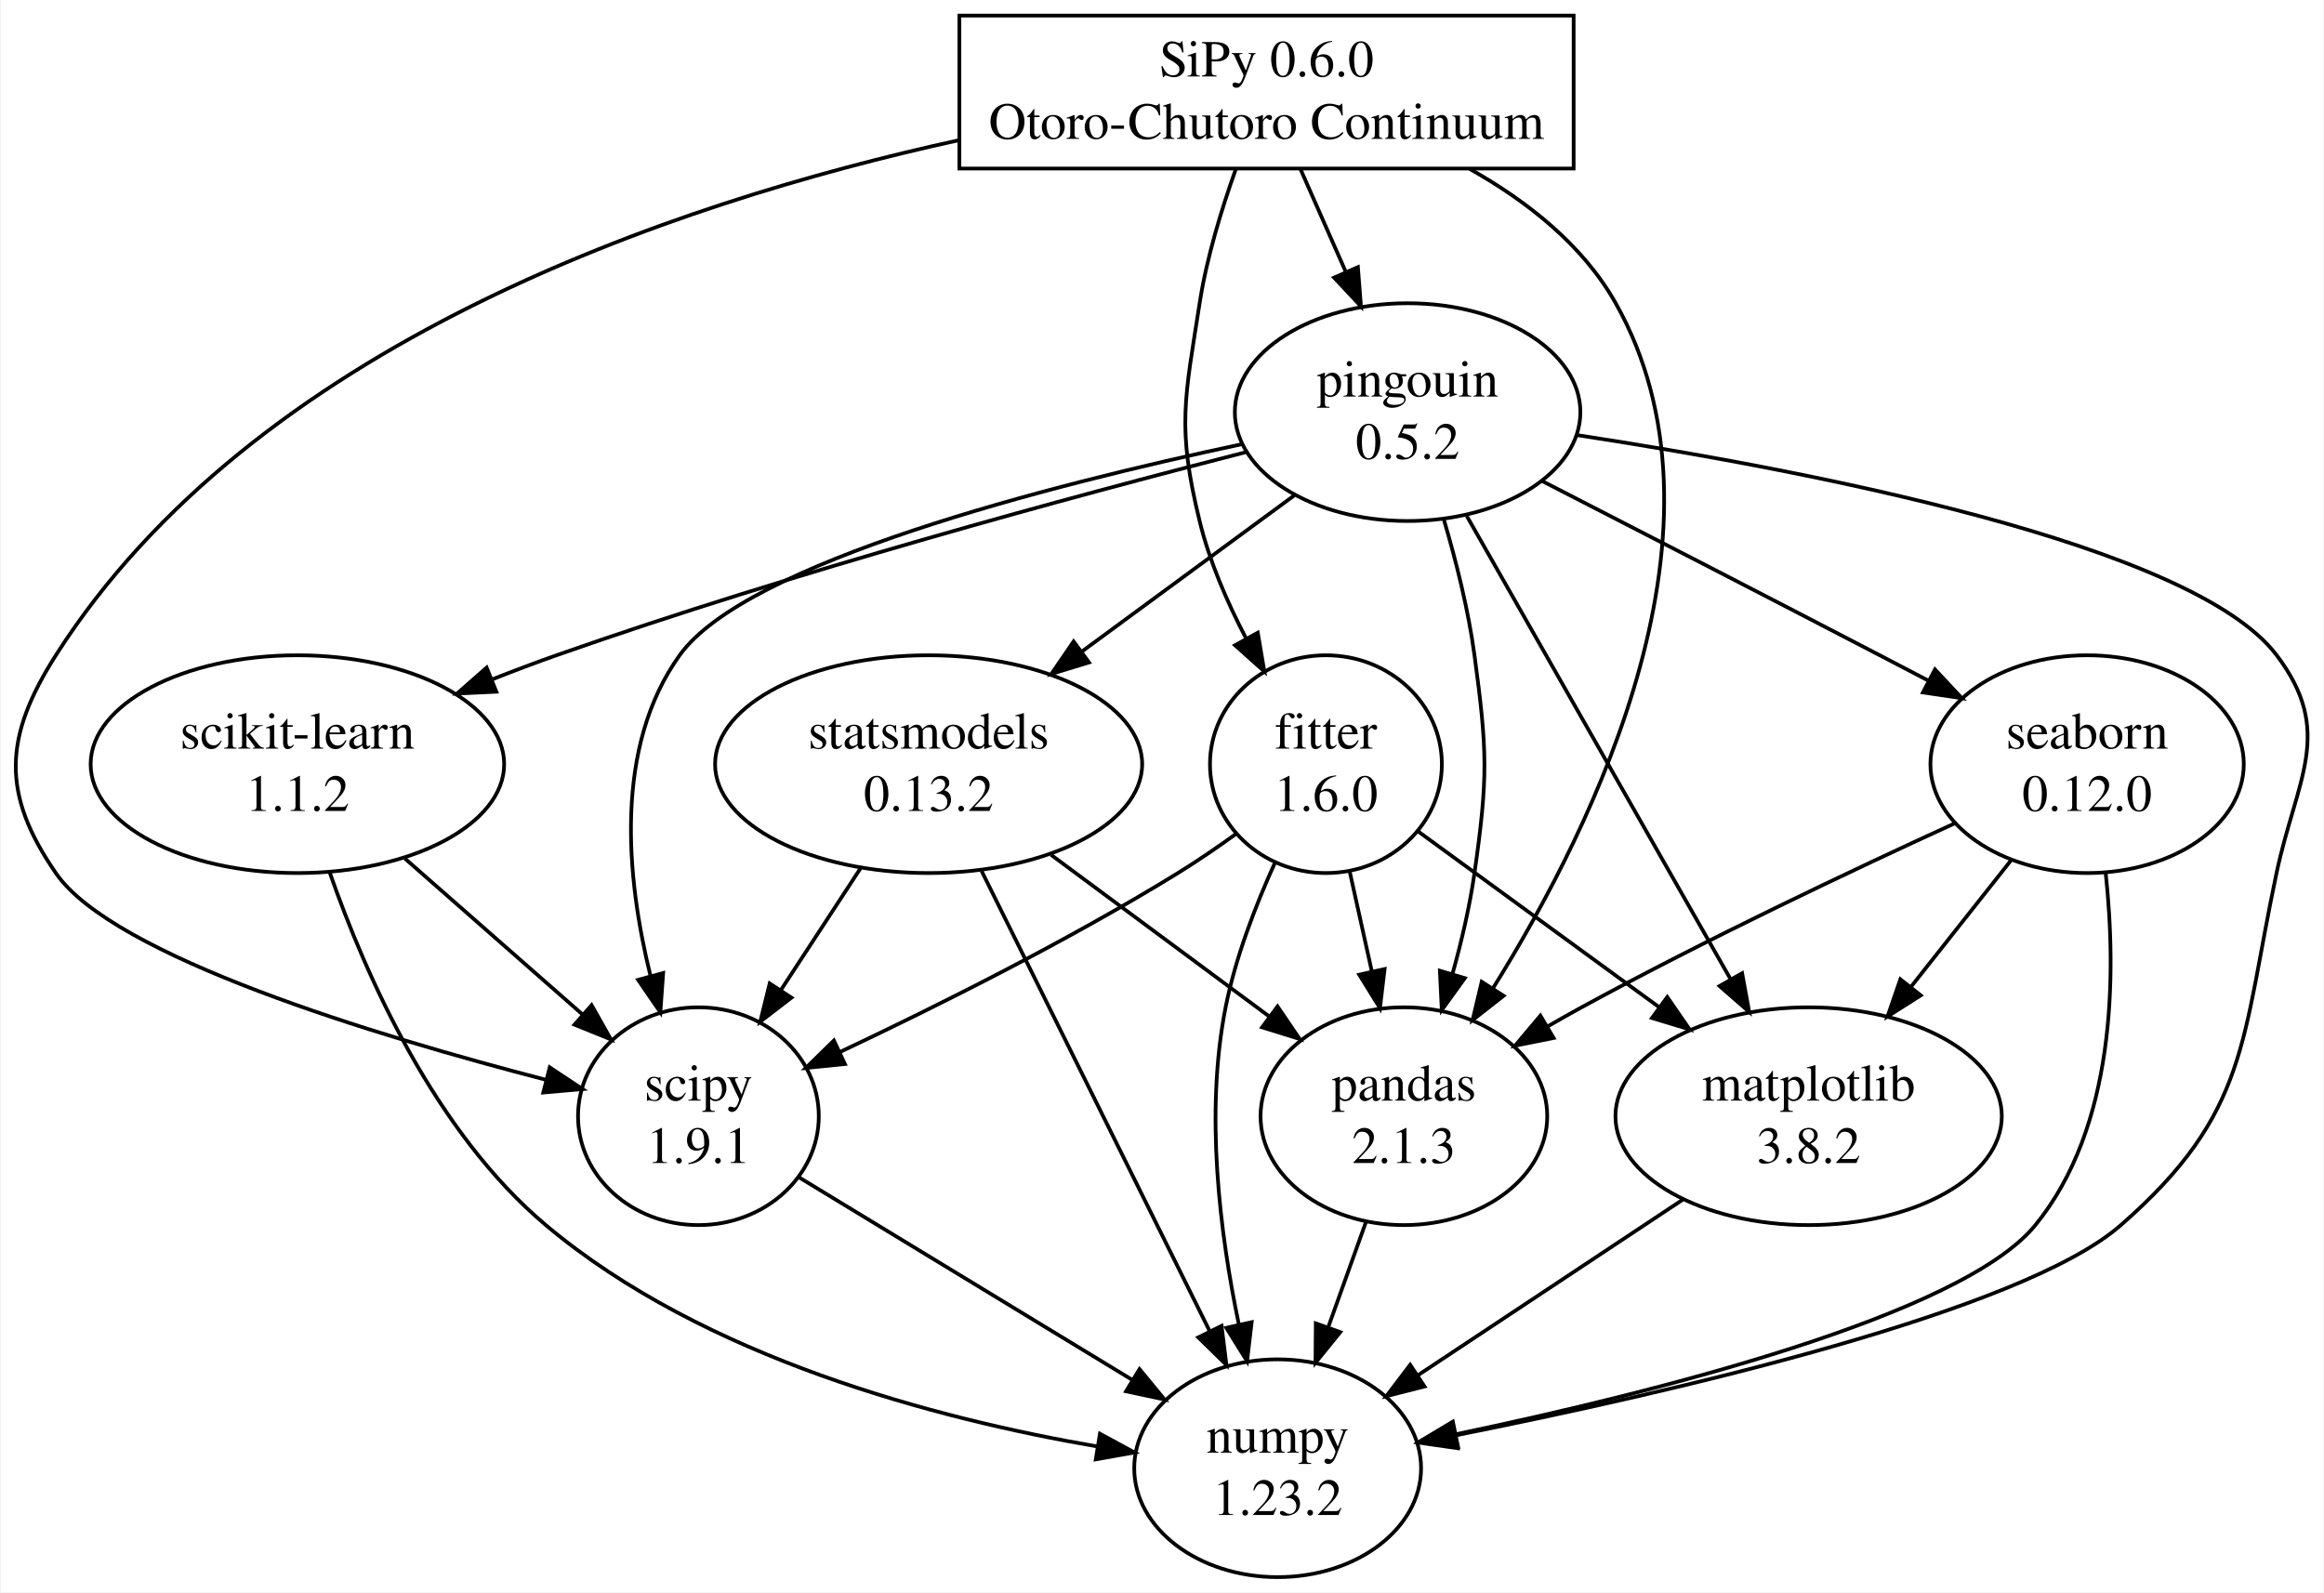
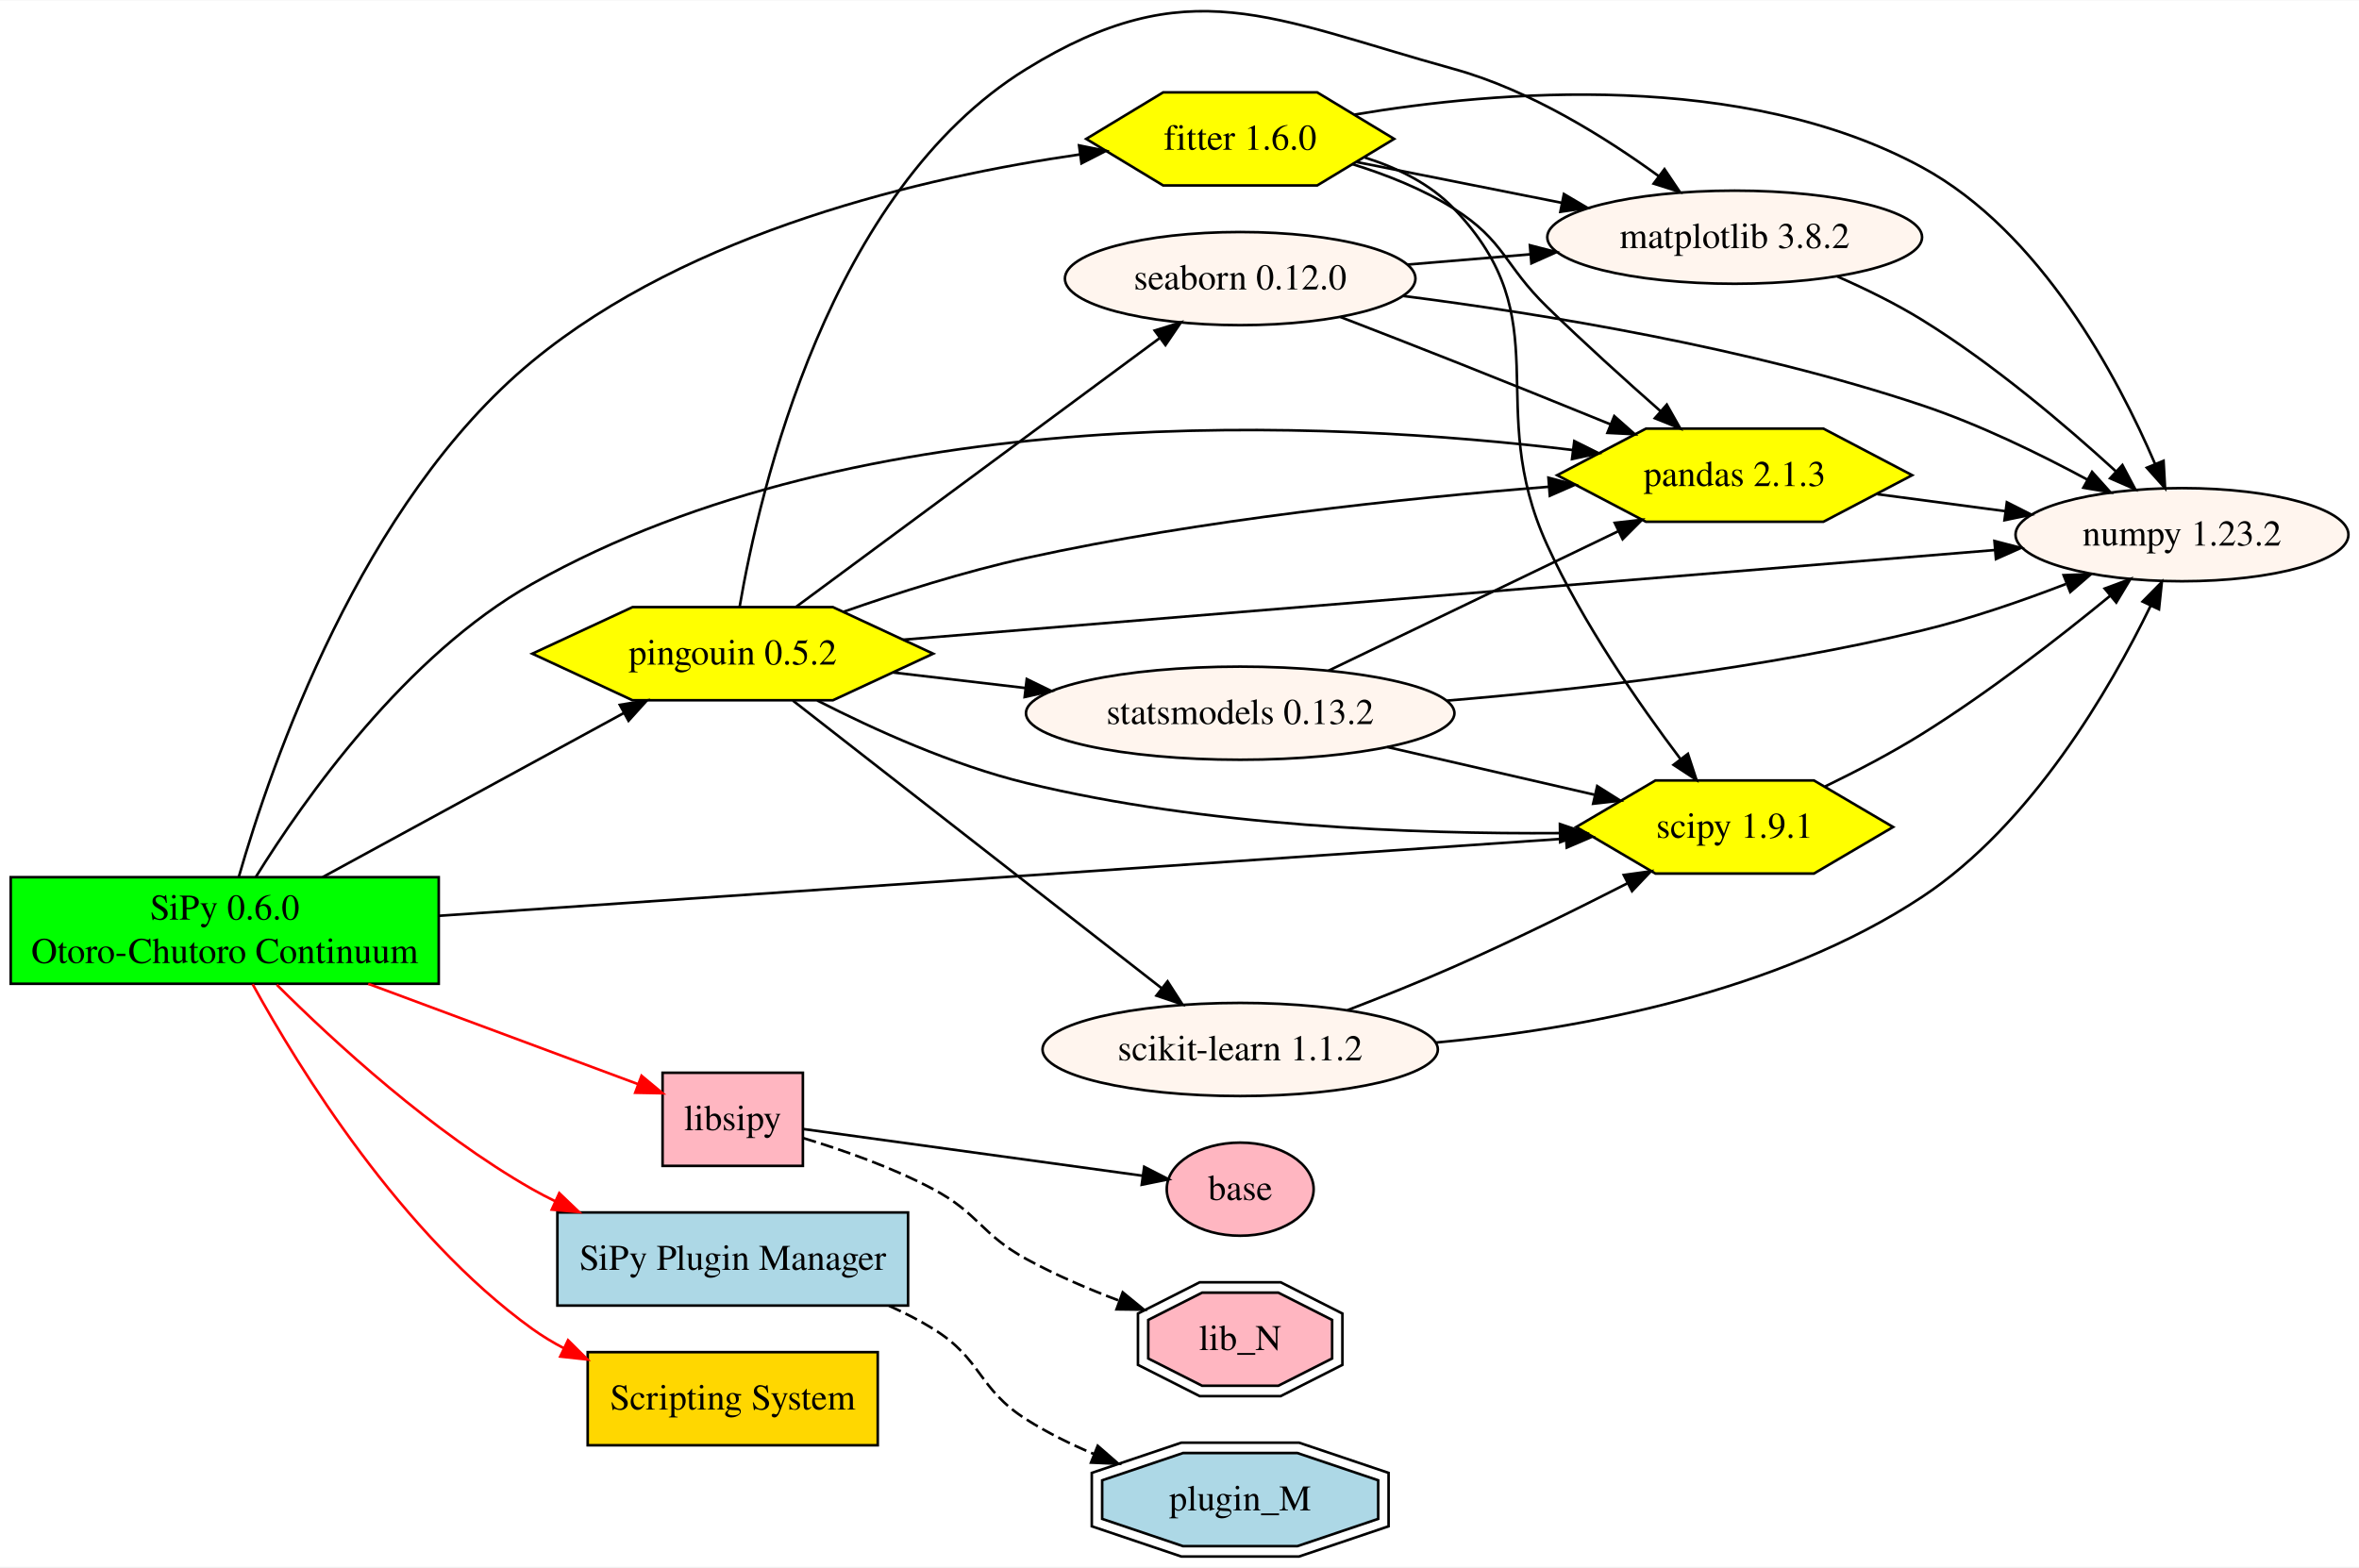
- <svg xmlns="http://www.w3.org/2000/svg" width="626pt" height="429pt" viewBox="0.00 0.00 625.50 428.93">
-   <g id="graph0" class="graph" transform="scale(1 1) rotate(0) translate(4 424.9251)">
-     <polygon fill="#ffffff" stroke="transparent" points="-4,4 -4,-424.925 621.502,-424.925 621.502,4 -4,4" />
+ <svg xmlns="http://www.w3.org/2000/svg" width="912pt" height="606pt" viewBox="0.00 0.00 911.76 605.54">
+   <g id="graph0" class="graph" transform="scale(1 1) rotate(0) translate(4 601.5433)">
+     <polygon fill="#ffffff" stroke="transparent" points="-4,4 -4,-601.543 907.761,-601.543 907.761,4 -4,4" />
    <g id="node1" class="node">
-       <polygon fill="none" stroke="#000000" points="419.611,-420.727 254.182,-420.727 254.182,-379.523 419.611,-379.523 419.611,-420.727" />
-       <text text-anchor="middle" x="336.897" y="-404.325" font-family="Times,serif" font-size="14.00" fill="#000000">SiPy 0.6.0</text>
-       <text text-anchor="middle" x="336.897" y="-387.525" font-family="Times,serif" font-size="14.00" fill="#000000">Otoro-Chutoro Continuum</text>
+       <polygon fill="#00ff00" stroke="#000000" points="165.572,-262.602 .142,-262.602 .142,-221.398 165.572,-221.398 165.572,-262.602" />
+       <text text-anchor="middle" x="82.857" y="-246.2" font-family="Times,serif" font-size="14.00" fill="#000000">SiPy 0.6.0</text>
+       <text text-anchor="middle" x="82.857" y="-229.4" font-family="Times,serif" font-size="14.00" fill="#000000">Otoro-Chutoro Continuum</text>
    </g>
    <g id="node2" class="node">
-       <ellipse fill="none" stroke="#000000" cx="352.897" cy="-219.078" rx="31.226" ry="29.331" />
-       <text text-anchor="middle" x="352.897" y="-223.278" font-family="Times,serif" font-size="14.00" fill="#000000">fitter</text>
-       <text text-anchor="middle" x="352.897" y="-206.478" font-family="Times,serif" font-size="14.00" fill="#000000">1.6.0</text>
+       <polygon fill="#ffff00" stroke="#000000" points="534.843,-548 505.089,-566 445.581,-566 415.827,-548 445.581,-530 505.089,-530 534.843,-548" />
+       <text text-anchor="middle" x="475.335" y="-543.8" font-family="Times,serif" font-size="14.00" fill="#000000">fitter 1.6.0</text>
    </g>
    <g id="edge1" class="edge">
-       <path fill="none" stroke="#000000" d="M328.66,-379.453C324.868,-368.84 320.794,-355.593 318.897,-343.325 314.9,-317.485 312.69,-309.894 318.897,-284.494 321.521,-273.752 326.247,-262.811 331.356,-253.028" />
-       <polygon fill="#000000" stroke="#000000" points="334.545,-254.493 336.316,-244.048 328.417,-251.109 334.545,-254.493" />
+       <path fill="none" stroke="#000000" d="M88.281,-262.665C100.75,-306.116 135.588,-407.424 201.715,-462 262.705,-512.337 353.326,-533.317 413.342,-541.991" />
+       <polygon fill="#000000" stroke="#000000" points="413.056,-545.485 423.439,-543.377 414.007,-538.55 413.056,-545.485" />
    </g>
    <g id="node5" class="node">
-       <ellipse fill="none" stroke="#000000" cx="373.897" cy="-124.247" rx="38.604" ry="29.331" />
-       <text text-anchor="middle" x="373.897" y="-128.447" font-family="Times,serif" font-size="14.00" fill="#000000">pandas</text>
-       <text text-anchor="middle" x="373.897" y="-111.647" font-family="Times,serif" font-size="14.00" fill="#000000">2.1.3</text>
+       <polygon fill="#ffff00" stroke="#000000" points="735.048,-418 700.752,-436 632.16,-436 597.863,-418 632.16,-400 700.752,-400 735.048,-418" />
+       <text text-anchor="middle" x="666.456" y="-413.8" font-family="Times,serif" font-size="14.00" fill="#000000">pandas 2.1.3</text>
    </g>
    <g id="edge2" class="edge">
-       <path fill="none" stroke="#000000" d="M391.603,-379.43C407.077,-370.741 422.09,-358.936 430.897,-343.325 464.568,-283.637 425.923,-203.617 397.855,-158.657" />
-       <polygon fill="#000000" stroke="#000000" points="400.748,-156.683 392.408,-150.148 394.852,-160.457 400.748,-156.683" />
+       <path fill="none" stroke="#000000" d="M94.859,-262.649C113.568,-292.821 152.681,-348.364 201.715,-376 329.772,-448.176 509.772,-439.137 603.751,-427.752" />
+       <polygon fill="#000000" stroke="#000000" points="604.467,-431.19 613.95,-426.466 603.591,-424.245 604.467,-431.19" />
    </g>
    <g id="node6" class="node">
-       <ellipse fill="none" stroke="#000000" cx="374.897" cy="-313.909" rx="46.529" ry="29.331" />
-       <text text-anchor="middle" x="374.897" y="-318.11" font-family="Times,serif" font-size="14.00" fill="#000000">pingouin</text>
-       <text text-anchor="middle" x="374.897" y="-301.31" font-family="Times,serif" font-size="14.00" fill="#000000">0.5.2</text>
+       <polygon fill="#ffff00" stroke="#000000" points="356.666,-349 317.932,-367 240.465,-367 201.731,-349 240.465,-331 317.932,-331 356.666,-349" />
+       <text text-anchor="middle" x="279.198" y="-344.8" font-family="Times,serif" font-size="14.00" fill="#000000">pingouin 0.5.2</text>
    </g>
    <g id="edge3" class="edge">
-       <path fill="none" stroke="#000000" d="M346.095,-379.255C349.752,-370.957 354.077,-361.146 358.248,-351.683" />
-       <polygon fill="#000000" stroke="#000000" points="361.507,-352.967 362.337,-342.405 355.101,-350.144 361.507,-352.967" />
+       <path fill="none" stroke="#000000" d="M120.714,-262.631C154.061,-280.804 202.569,-307.239 237.122,-326.07" />
+       <polygon fill="#000000" stroke="#000000" points="235.575,-329.212 246.03,-330.925 238.925,-323.066 235.575,-329.212" />
    </g>
    <g id="node8" class="node">
-       <ellipse fill="none" stroke="#000000" cx="183.897" cy="-124.247" rx="32.419" ry="29.331" />
-       <text text-anchor="middle" x="183.897" y="-128.447" font-family="Times,serif" font-size="14.00" fill="#000000">scipy</text>
-       <text text-anchor="middle" x="183.897" y="-111.647" font-family="Times,serif" font-size="14.00" fill="#000000">1.9.1</text>
+       <polygon fill="#ffff00" stroke="#000000" points="727.695,-282 697.076,-300 635.836,-300 605.217,-282 635.836,-264 697.076,-264 727.695,-282" />
+       <text text-anchor="middle" x="666.456" y="-277.8" font-family="Times,serif" font-size="14.00" fill="#000000">scipy 1.9.1</text>
    </g>
    <g id="edge4" class="edge">
-       <path fill="none" stroke="#000000" d="M253.835,-387.113C176.032,-370.038 64.011,-331.778 10.897,-248.494 -3.163,-226.448 -3.967,-211.174 10.897,-189.663 26.329,-167.328 96.852,-145.958 142.956,-134.023" />
-       <polygon fill="#000000" stroke="#000000" points="143.849,-137.407 152.679,-131.552 142.125,-130.623 143.849,-137.407" />
+       <path fill="none" stroke="#000000" d="M165.853,-247.689C283.07,-255.723 494.688,-270.227 601.312,-277.535" />
+       <polygon fill="#000000" stroke="#000000" points="601.08,-281.027 611.296,-278.219 601.559,-274.044 601.08,-281.027" />
+     </g>
+     <g id="node11" class="node">
+       <polygon fill="#ffb6c1" stroke="#000000" points="306.315,-187 252.082,-187 252.082,-151 306.315,-151 306.315,-187" />
+       <text text-anchor="middle" x="279.198" y="-164.8" font-family="Times,serif" font-size="14.00" fill="#000000">libsipy</text>
+     </g>
+     <g id="edge27" class="edge">
+       <path fill="none" stroke="#ff0000" d="M138.333,-221.374C171.751,-208.949 213.365,-193.477 242.67,-182.581" />
+       <polygon fill="#ff0000" stroke="#ff0000" points="243.954,-185.838 252.107,-179.072 241.514,-179.277 243.954,-185.838" />
+     </g>
+     <g id="node14" class="node">
+       <polygon fill="#add8e6" stroke="#000000" points="346.967,-133 211.429,-133 211.429,-97 346.967,-97 346.967,-133" />
+       <text text-anchor="middle" x="279.198" y="-110.8" font-family="Times,serif" font-size="14.00" fill="#000000">SiPy Plugin Manager</text>
+     </g>
+     <g id="edge30" class="edge">
+       <path fill="none" stroke="#ff0000" d="M102.983,-221.013C125.309,-198.762 163.277,-163.874 201.715,-142 204.562,-140.38 207.524,-138.832 210.555,-137.358" />
+       <polygon fill="#ff0000" stroke="#ff0000" points="212.158,-140.475 219.818,-133.155 209.265,-134.1 212.158,-140.475" />
+     </g>
+     <g id="node16" class="node">
+       <polygon fill="#ffd700" stroke="#000000" points="335.251,-79 223.146,-79 223.146,-43 335.251,-43 335.251,-79" />
+       <text text-anchor="middle" x="279.198" y="-56.8" font-family="Times,serif" font-size="14.00" fill="#000000">Scripting System</text>
+     </g>
+     <g id="edge32" class="edge">
+       <path fill="none" stroke="#ff0000" d="M93.662,-221.196C111.739,-188.338 151.16,-124.428 201.715,-88 205.558,-85.231 209.709,-82.726 214.025,-80.463" />
+       <polygon fill="#ff0000" stroke="#ff0000" points="215.547,-83.614 223.066,-76.15 212.534,-77.296 215.547,-83.614" />
    </g>
    <g id="node3" class="node">
-       <ellipse fill="none" stroke="#000000" cx="482.897" cy="-124.247" rx="52.027" ry="29.331" />
-       <text text-anchor="middle" x="482.897" y="-128.447" font-family="Times,serif" font-size="14.00" fill="#000000">matplotlib</text>
-       <text text-anchor="middle" x="482.897" y="-111.647" font-family="Times,serif" font-size="14.00" fill="#000000">3.8.2</text>
+       <ellipse fill="#fff5ee" stroke="#000000" cx="666.456" cy="-510" rx="72.434" ry="18" />
+       <text text-anchor="middle" x="666.456" y="-505.8" font-family="Times,serif" font-size="14.00" fill="#000000">matplotlib 3.8.2</text>
    </g>
    <g id="edge5" class="edge">
-       <path fill="none" stroke="#000000" d="M377.655,-201.018C395.995,-187.639 421.381,-169.12 442.626,-153.623" />
-       <polygon fill="#000000" stroke="#000000" points="444.825,-156.351 450.841,-147.63 440.7,-150.696 444.825,-156.351" />
+       <path fill="none" stroke="#000000" d="M520.144,-539.091C543.82,-534.383 573.351,-528.512 599.669,-523.279" />
+       <polygon fill="#000000" stroke="#000000" points="600.455,-526.691 609.58,-521.308 599.09,-519.826 600.455,-526.691" />
    </g>
    <g id="node4" class="node">
-       <ellipse fill="none" stroke="#000000" cx="339.897" cy="-29.416" rx="38.628" ry="29.331" />
-       <text text-anchor="middle" x="339.897" y="-33.616" font-family="Times,serif" font-size="14.00" fill="#000000">numpy</text>
-       <text text-anchor="middle" x="339.897" y="-16.816" font-family="Times,serif" font-size="14.00" fill="#000000">1.23.2</text>
+       <ellipse fill="#fff5ee" stroke="#000000" cx="839.342" cy="-395" rx="64.338" ry="18" />
+       <text text-anchor="middle" x="839.342" y="-390.8" font-family="Times,serif" font-size="14.00" fill="#000000">numpy 1.23.2</text>
    </g>
    <g id="edge6" class="edge">
-       <path fill="none" stroke="#000000" d="M339.132,-192.452C333.88,-180.861 328.525,-166.919 325.897,-153.663 320.282,-125.343 324.28,-92.914 329.418,-68.288" />
-       <polygon fill="#000000" stroke="#000000" points="332.897,-68.77 331.665,-58.247 326.066,-67.241 332.897,-68.77" />
+       <path fill="none" stroke="#000000" d="M519.501,-557.39C574.528,-566.683 669.731,-574.664 738.923,-537 784.784,-512.036 814.508,-456.003 828.97,-422.267" />
+       <polygon fill="#000000" stroke="#000000" points="832.223,-423.558 832.808,-412.979 825.754,-420.885 832.223,-423.558" />
    </g>
    <g id="edge7" class="edge">
-       <path fill="none" stroke="#000000" d="M359.311,-190.11C361.187,-181.641 363.268,-172.242 365.258,-163.258" />
-       <polygon fill="#000000" stroke="#000000" points="368.704,-163.884 367.449,-153.364 361.869,-162.371 368.704,-163.884" />
+       <path fill="none" stroke="#000000" d="M518.76,-538.23C531.972,-534.121 546.125,-528.506 557.989,-521 577.649,-508.562 577.316,-499.225 593.989,-483 608.062,-469.305 624.29,-454.651 637.816,-442.73" />
+       <polygon fill="#000000" stroke="#000000" points="640.218,-445.278 645.431,-436.055 635.604,-440.014 640.218,-445.278" />
    </g>
    <g id="edge8" class="edge">
-       <path fill="none" stroke="#000000" d="M328.801,-200.376C323.659,-196.666 318.182,-192.916 312.897,-189.663 283.375,-171.494 248.181,-153.898 222.016,-141.54" />
-       <polygon fill="#000000" stroke="#000000" points="223.353,-138.302 212.812,-137.233 220.386,-144.642 223.353,-138.302" />
+       <path fill="none" stroke="#000000" d="M523.547,-540.788C536.177,-536.797 548.812,-530.605 557.989,-521 599.404,-477.652 569.081,-445.533 593.989,-391 607.763,-360.842 629.374,-329.656 645.416,-308.408" />
+       <polygon fill="#000000" stroke="#000000" points="648.387,-310.286 651.694,-300.221 642.832,-306.026 648.387,-310.286" />
    </g>
    <g id="edge9" class="edge">
-       <path fill="none" stroke="#000000" d="M449.008,-101.773C427.571,-87.558 399.829,-69.16 377.683,-54.474" />
-       <polygon fill="#000000" stroke="#000000" points="379.456,-51.45 369.188,-48.84 375.588,-57.284 379.456,-51.45" />
+       <path fill="none" stroke="#000000" d="M706.193,-494.796C717.113,-489.997 728.743,-484.287 738.923,-478 766.323,-461.077 794.308,-437.304 813.751,-419.535" />
+       <polygon fill="#000000" stroke="#000000" points="816.318,-421.928 821.277,-412.566 811.562,-416.792 816.318,-421.928" />
    </g>
    <g id="edge10" class="edge">
-       <path fill="none" stroke="#000000" d="M363.695,-95.794C360.502,-86.886 356.925,-76.909 353.533,-67.451" />
-       <polygon fill="#000000" stroke="#000000" points="356.76,-66.08 350.091,-57.848 350.171,-68.443 356.76,-66.08" />
+       <path fill="none" stroke="#000000" d="M721.634,-410.659C737.346,-408.569 754.651,-406.267 771.045,-404.086" />
+       <polygon fill="#000000" stroke="#000000" points="771.661,-407.535 781.112,-402.747 770.738,-400.596 771.661,-407.535" />
    </g>
    <g id="edge11" class="edge">
-       <path fill="none" stroke="#000000" d="M390.832,-285.924C409.656,-252.867 441.036,-197.76 461.846,-161.214" />
-       <polygon fill="#000000" stroke="#000000" points="464.988,-162.769 466.895,-152.347 458.906,-159.305 464.988,-162.769" />
+       <path fill="none" stroke="#000000" d="M281.851,-367.036C289.519,-411.818 316.265,-527.862 392.682,-575 455.212,-613.572 487.18,-594.592 557.989,-575 587.185,-566.922 616.421,-548.667 637.17,-533.553" />
+       <polygon fill="#000000" stroke="#000000" points="639.327,-536.311 645.242,-527.52 635.136,-530.704 639.327,-536.311" />
    </g>
    <g id="edge12" class="edge">
-       <path fill="none" stroke="#000000" d="M420.509,-307.721C481.938,-298.344 586.203,-278.401 608.897,-248.494 624.702,-227.664 614.308,-215.244 608.897,-189.663 599.357,-144.565 601.636,-125.13 566.897,-94.831 540.217,-71.562 446.291,-49.928 387.947,-38.306" />
-       <polygon fill="#000000" stroke="#000000" points="388.332,-34.815 377.845,-36.322 386.984,-41.684 388.332,-34.815" />
+       <path fill="none" stroke="#000000" d="M345.101,-354.412C450.828,-363.094 657.557,-380.072 767.145,-389.071" />
+       <polygon fill="#000000" stroke="#000000" points="766.866,-392.56 777.119,-389.89 767.439,-385.583 766.866,-392.56" />
    </g>
    <g id="edge13" class="edge">
-       <path fill="none" stroke="#000000" d="M384.664,-284.95C387.979,-273.706 391.257,-260.634 392.897,-248.494 396.397,-222.582 396.58,-215.549 392.897,-189.663 391.626,-180.73 389.425,-171.313 386.961,-162.492" />
-       <polygon fill="#000000" stroke="#000000" points="390.3,-161.438 384.104,-152.844 383.588,-163.426 390.3,-161.438" />
+       <path fill="none" stroke="#000000" d="M322.021,-365.194C343.039,-372.565 368.897,-380.787 392.682,-386 460.34,-400.829 539.009,-409.119 594.609,-413.524" />
+       <polygon fill="#000000" stroke="#000000" points="594.475,-417.024 604.715,-414.302 595.013,-410.045 594.475,-417.024" />
    </g>
    <g id="node7" class="node">
-       <ellipse fill="none" stroke="#000000" cx="557.897" cy="-219.078" rx="42.195" ry="29.331" />
-       <text text-anchor="middle" x="557.897" y="-223.278" font-family="Times,serif" font-size="14.00" fill="#000000">seaborn</text>
-       <text text-anchor="middle" x="557.897" y="-206.478" font-family="Times,serif" font-size="14.00" fill="#000000">0.12.0</text>
+       <ellipse fill="#fff5ee" stroke="#000000" cx="475.335" cy="-494" rx="67.745" ry="18" />
+       <text text-anchor="middle" x="475.335" y="-489.8" font-family="Times,serif" font-size="14.00" fill="#000000">seaborn 0.12.0</text>
    </g>
    <g id="edge14" class="edge">
-       <path fill="none" stroke="#000000" d="M411.066,-295.377C436.499,-282.321 471.313,-264.403 501.897,-248.494 506.177,-246.267 510.638,-243.938 515.091,-241.608" />
-       <polygon fill="#000000" stroke="#000000" points="516.928,-244.597 524.161,-236.855 513.679,-238.397 516.928,-244.597" />
+       <path fill="none" stroke="#000000" d="M303.642,-367.071C339.158,-393.327 405.031,-442.026 444.046,-470.869" />
+       <polygon fill="#000000" stroke="#000000" points="442.291,-473.924 452.413,-477.054 446.452,-468.295 442.291,-473.924" />
    </g>
    <g id="edge15" class="edge">
-       <path fill="none" stroke="#000000" d="M330.351,-305.294C278.254,-294.207 196.826,-273.379 178.897,-248.494 161.105,-223.799 164.427,-188.619 171.002,-161.994" />
-       <polygon fill="#000000" stroke="#000000" points="174.406,-162.816 173.645,-152.248 167.65,-160.984 174.406,-162.816" />
+       <path fill="none" stroke="#000000" d="M311.873,-330.901C333.981,-319.596 364.231,-305.918 392.682,-299 461.51,-282.265 542.78,-279.238 598.798,-279.639" />
+       <polygon fill="#000000" stroke="#000000" points="598.917,-283.14 608.955,-279.751 598.994,-276.141 598.917,-283.14" />
    </g>
    <g id="node9" class="node">
-       <ellipse fill="none" stroke="#000000" cx="75.897" cy="-219.078" rx="55.684" ry="29.331" />
-       <text text-anchor="middle" x="75.897" y="-223.278" font-family="Times,serif" font-size="14.00" fill="#000000">scikit-learn</text>
-       <text text-anchor="middle" x="75.897" y="-206.478" font-family="Times,serif" font-size="14.00" fill="#000000">1.1.2</text>
+       <ellipse fill="#fff5ee" stroke="#000000" cx="475.335" cy="-196" rx="76.404" ry="18" />
+       <text text-anchor="middle" x="475.335" y="-191.8" font-family="Times,serif" font-size="14.00" fill="#000000">scikit-learn 1.1.2</text>
    </g>
    <g id="edge16" class="edge">
-       <path fill="none" stroke="#000000" d="M331.362,-303.132C284.932,-291.253 209.479,-270.844 145.897,-248.494 140.24,-246.505 134.384,-244.295 128.577,-242.004" />
-       <polygon fill="#000000" stroke="#000000" points="129.48,-238.594 118.897,-238.098 126.861,-245.086 129.48,-238.594" />
+       <path fill="none" stroke="#000000" d="M302.468,-330.848C337.994,-303.136 405.762,-250.272 445.068,-219.611" />
+       <polygon fill="#000000" stroke="#000000" points="447.269,-222.332 453.002,-213.422 442.964,-216.813 447.269,-222.332" />
    </g>
    <g id="node10" class="node">
-       <ellipse fill="none" stroke="#000000" cx="245.897" cy="-219.078" rx="57.511" ry="29.331" />
-       <text text-anchor="middle" x="245.897" y="-223.278" font-family="Times,serif" font-size="14.00" fill="#000000">statsmodels</text>
-       <text text-anchor="middle" x="245.897" y="-206.478" font-family="Times,serif" font-size="14.00" fill="#000000">0.13.2</text>
+       <ellipse fill="#fff5ee" stroke="#000000" cx="475.335" cy="-326" rx="82.807" ry="18" />
+       <text text-anchor="middle" x="475.335" y="-321.8" font-family="Times,serif" font-size="14.00" fill="#000000">statsmodels 0.13.2</text>
    </g>
    <g id="edge17" class="edge">
-       <path fill="none" stroke="#000000" d="M344.325,-291.436C327.268,-278.897 305.785,-263.104 287.245,-249.475" />
-       <polygon fill="#000000" stroke="#000000" points="289.091,-246.487 278.96,-243.384 284.944,-252.127 289.091,-246.487" />
+       <path fill="none" stroke="#000000" d="M341.257,-341.723C357.488,-339.819 375.246,-337.737 392.375,-335.728" />
+       <polygon fill="#000000" stroke="#000000" points="392.846,-339.197 402.371,-334.556 392.031,-332.245 392.846,-339.197" />
    </g>
    <g id="edge18" class="edge">
-       <path fill="none" stroke="#000000" d="M537.403,-193.165C529.096,-182.662 519.378,-170.374 510.466,-159.106" />
-       <polygon fill="#000000" stroke="#000000" points="513.099,-156.793 504.15,-151.121 507.608,-161.135 513.099,-156.793" />
+       <path fill="none" stroke="#000000" d="M540.04,-499.417C555.231,-500.689 571.586,-502.058 587.329,-503.376" />
+       <polygon fill="#000000" stroke="#000000" points="587.309,-506.886 597.567,-504.233 587.894,-499.911 587.309,-506.886" />
    </g>
    <g id="edge19" class="edge">
-       <path fill="none" stroke="#000000" d="M562.896,-189.797C565.868,-162.212 565.563,-121.278 543.897,-94.831 524.024,-70.573 441.814,-49.889 388.016,-38.596" />
-       <polygon fill="#000000" stroke="#000000" points="388.493,-35.121 377.993,-36.531 387.081,-41.977 388.493,-35.121" />
+       <path fill="none" stroke="#000000" d="M538.351,-487.288C592.541,-480.342 672.271,-467.302 738.923,-445 760.885,-437.652 784.11,-426.342 802.687,-416.337" />
+       <polygon fill="#000000" stroke="#000000" points="804.594,-419.283 811.676,-411.403 801.226,-413.146 804.594,-419.283" />
    </g>
    <g id="edge20" class="edge">
-       <path fill="none" stroke="#000000" d="M522.178,-203.103C494.454,-190.417 455.254,-171.845 421.897,-153.663 418.843,-151.998 415.712,-150.228 412.582,-148.415" />
-       <polygon fill="#000000" stroke="#000000" points="414.225,-145.32 403.837,-143.237 410.659,-151.343 414.225,-145.32" />
+       <path fill="none" stroke="#000000" d="M514.07,-479.15C527.943,-473.793 543.684,-467.67 557.989,-462 577.867,-454.121 599.729,-445.285 618.586,-437.611" />
+       <polygon fill="#000000" stroke="#000000" points="619.922,-440.846 627.862,-433.83 617.28,-434.363 619.922,-440.846" />
    </g>
    <g id="edge21" class="edge">
-       <path fill="none" stroke="#000000" d="M210.714,-107.945C235.475,-92.893 272.557,-70.351 300.649,-53.274" />
-       <polygon fill="#000000" stroke="#000000" points="302.7,-56.123 309.427,-47.938 299.064,-50.142 302.7,-56.123" />
+       <path fill="none" stroke="#000000" d="M701.477,-297.709C713.611,-303.589 727.122,-310.641 738.923,-318 764.695,-334.072 791.917,-355.241 811.508,-371.315" />
+       <polygon fill="#000000" stroke="#000000" points="809.477,-374.178 819.41,-377.863 813.943,-368.787 809.477,-374.178" />
    </g>
    <g id="edge22" class="edge">
-       <path fill="none" stroke="#000000" d="M84.611,-189.874C94.436,-161.748 113.054,-119.887 142.897,-94.831 185.439,-59.112 248.173,-42.691 291.358,-35.279" />
-       <polygon fill="#000000" stroke="#000000" points="292.034,-38.715 301.347,-33.664 290.917,-31.805 292.034,-38.715" />
+       <path fill="none" stroke="#000000" d="M550.79,-198.659C606.771,-203.832 682.797,-217.875 738.923,-255 781.202,-282.965 811.511,-335.257 827.17,-367.413" />
+       <polygon fill="#000000" stroke="#000000" points="824.12,-369.15 831.557,-376.696 830.449,-366.159 824.12,-369.15" />
    </g>
    <g id="edge23" class="edge">
-       <path fill="none" stroke="#000000" d="M104.839,-193.665C119.63,-180.677 137.645,-164.859 152.74,-151.604" />
-       <polygon fill="#000000" stroke="#000000" points="155.13,-154.163 160.335,-144.935 150.512,-148.904 155.13,-154.163" />
+       <path fill="none" stroke="#000000" d="M516.844,-211.209C530.097,-216.294 544.756,-222.16 557.989,-228 580.417,-237.899 604.904,-249.977 624.927,-260.197" />
+       <polygon fill="#000000" stroke="#000000" points="623.585,-263.442 634.079,-264.898 626.783,-257.216 623.585,-263.442" />
    </g>
    <g id="edge24" class="edge">
-       <path fill="none" stroke="#000000" d="M260.173,-190.273C276.58,-157.168 303.549,-102.754 321.513,-66.508" />
-       <polygon fill="#000000" stroke="#000000" points="324.794,-67.769 326.099,-57.255 318.522,-64.66 324.794,-67.769" />
+       <path fill="none" stroke="#000000" d="M555.201,-330.851C607.918,-335.234 678.205,-343.34 738.923,-358 757.493,-362.484 777.345,-369.334 794.454,-375.928" />
+       <polygon fill="#000000" stroke="#000000" points="793.593,-379.35 804.18,-379.76 796.159,-372.837 793.593,-379.35" />
    </g>
    <g id="edge25" class="edge">
-       <path fill="none" stroke="#000000" d="M278.86,-194.657C296.846,-181.332 319.147,-164.81 337.625,-151.12" />
-       <polygon fill="#000000" stroke="#000000" points="339.865,-153.816 345.816,-145.051 335.698,-148.191 339.865,-153.816" />
+       <path fill="none" stroke="#000000" d="M509.504,-342.448C540.713,-357.471 587.072,-379.787 621.321,-396.273" />
+       <polygon fill="#000000" stroke="#000000" points="620.109,-399.574 630.637,-400.758 623.145,-393.267 620.109,-399.574" />
    </g>
    <g id="edge26" class="edge">
-       <path fill="none" stroke="#000000" d="M227.63,-191.139C220.865,-180.792 213.122,-168.948 206.049,-158.13" />
-       <polygon fill="#000000" stroke="#000000" points="208.954,-156.177 200.552,-149.722 203.095,-160.007 208.954,-156.177" />
+       <path fill="none" stroke="#000000" d="M532.16,-312.918C557.498,-307.084 587.209,-300.244 612.235,-294.483" />
+       <polygon fill="#000000" stroke="#000000" points="613.328,-297.823 622.288,-292.168 611.758,-291.001 613.328,-297.823" />
+     </g>
+     <g id="node12" class="node">
+       <ellipse fill="#ffb6c1" stroke="#000000" cx="475.335" cy="-142" rx="28.389" ry="18" />
+       <text text-anchor="middle" x="475.335" y="-137.8" font-family="Times,serif" font-size="14.00" fill="#000000">base</text>
+     </g>
+     <g id="edge28" class="edge">
+       <path fill="none" stroke="#000000" d="M306.47,-165.246C340.53,-160.557 398.985,-152.51 437.397,-147.222" />
+       <polygon fill="#000000" stroke="#000000" points="438.233,-150.641 447.663,-145.809 437.279,-143.706 438.233,-150.641" />
+     </g>
+     <g id="node13" class="node">
+       <polygon fill="#ffb6c1" stroke="#000000" points="510.869,-76.544 510.869,-91.456 490.054,-102 460.617,-102 439.802,-91.456 439.802,-76.544 460.617,-66 490.054,-66 510.869,-76.544" />
+       <polygon fill="none" stroke="#000000" points="514.844,-74.08 514.844,-93.92 490.998,-106 459.673,-106 435.826,-93.92 435.826,-74.08 459.673,-62 490.998,-62 514.844,-74.08" />
+       <text text-anchor="middle" x="475.335" y="-79.8" font-family="Times,serif" font-size="14.00" fill="#000000">lib_N</text>
+     </g>
+     <g id="edge29" class="edge">
+       <path fill="none" stroke="#000000" stroke-dasharray="5,2" d="M306.592,-161.711C321.822,-157.11 340.84,-150.438 356.682,-142 374.334,-132.598 375.141,-124.609 392.682,-115 403.924,-108.841 416.643,-103.398 428.674,-98.86" />
+       <polygon fill="#000000" stroke="#000000" points="429.933,-102.126 438.133,-95.418 427.539,-95.548 429.933,-102.126" />
+     </g>
+     <g id="node15" class="node">
+       <polygon fill="#add8e6" stroke="#000000" points="528.68,-14.544 528.68,-29.456 497.431,-40 453.239,-40 421.991,-29.456 421.991,-14.544 453.239,-4 497.431,-4 528.68,-14.544" />
+       <polygon fill="none" stroke="#000000" points="532.692,-11.675 532.692,-32.325 498.092,-44 452.579,-44 417.978,-32.325 417.978,-11.675 452.579,0 498.092,0 532.692,-11.675" />
+       <text text-anchor="middle" x="475.335" y="-17.8" font-family="Times,serif" font-size="14.00" fill="#000000">plugin_M</text>
+     </g>
+     <g id="edge31" class="edge">
+       <path fill="none" stroke="#000000" stroke-dasharray="5,2" d="M339.63,-96.895C345.561,-94.253 351.349,-91.294 356.682,-88 375.668,-76.273 373.835,-64.949 392.682,-53 400.751,-47.884 409.792,-43.421 418.853,-39.597" />
+       <polygon fill="#000000" stroke="#000000" points="420.272,-42.799 428.263,-35.842 417.678,-36.297 420.272,-42.799" />
    </g>
  </g>
</svg>
